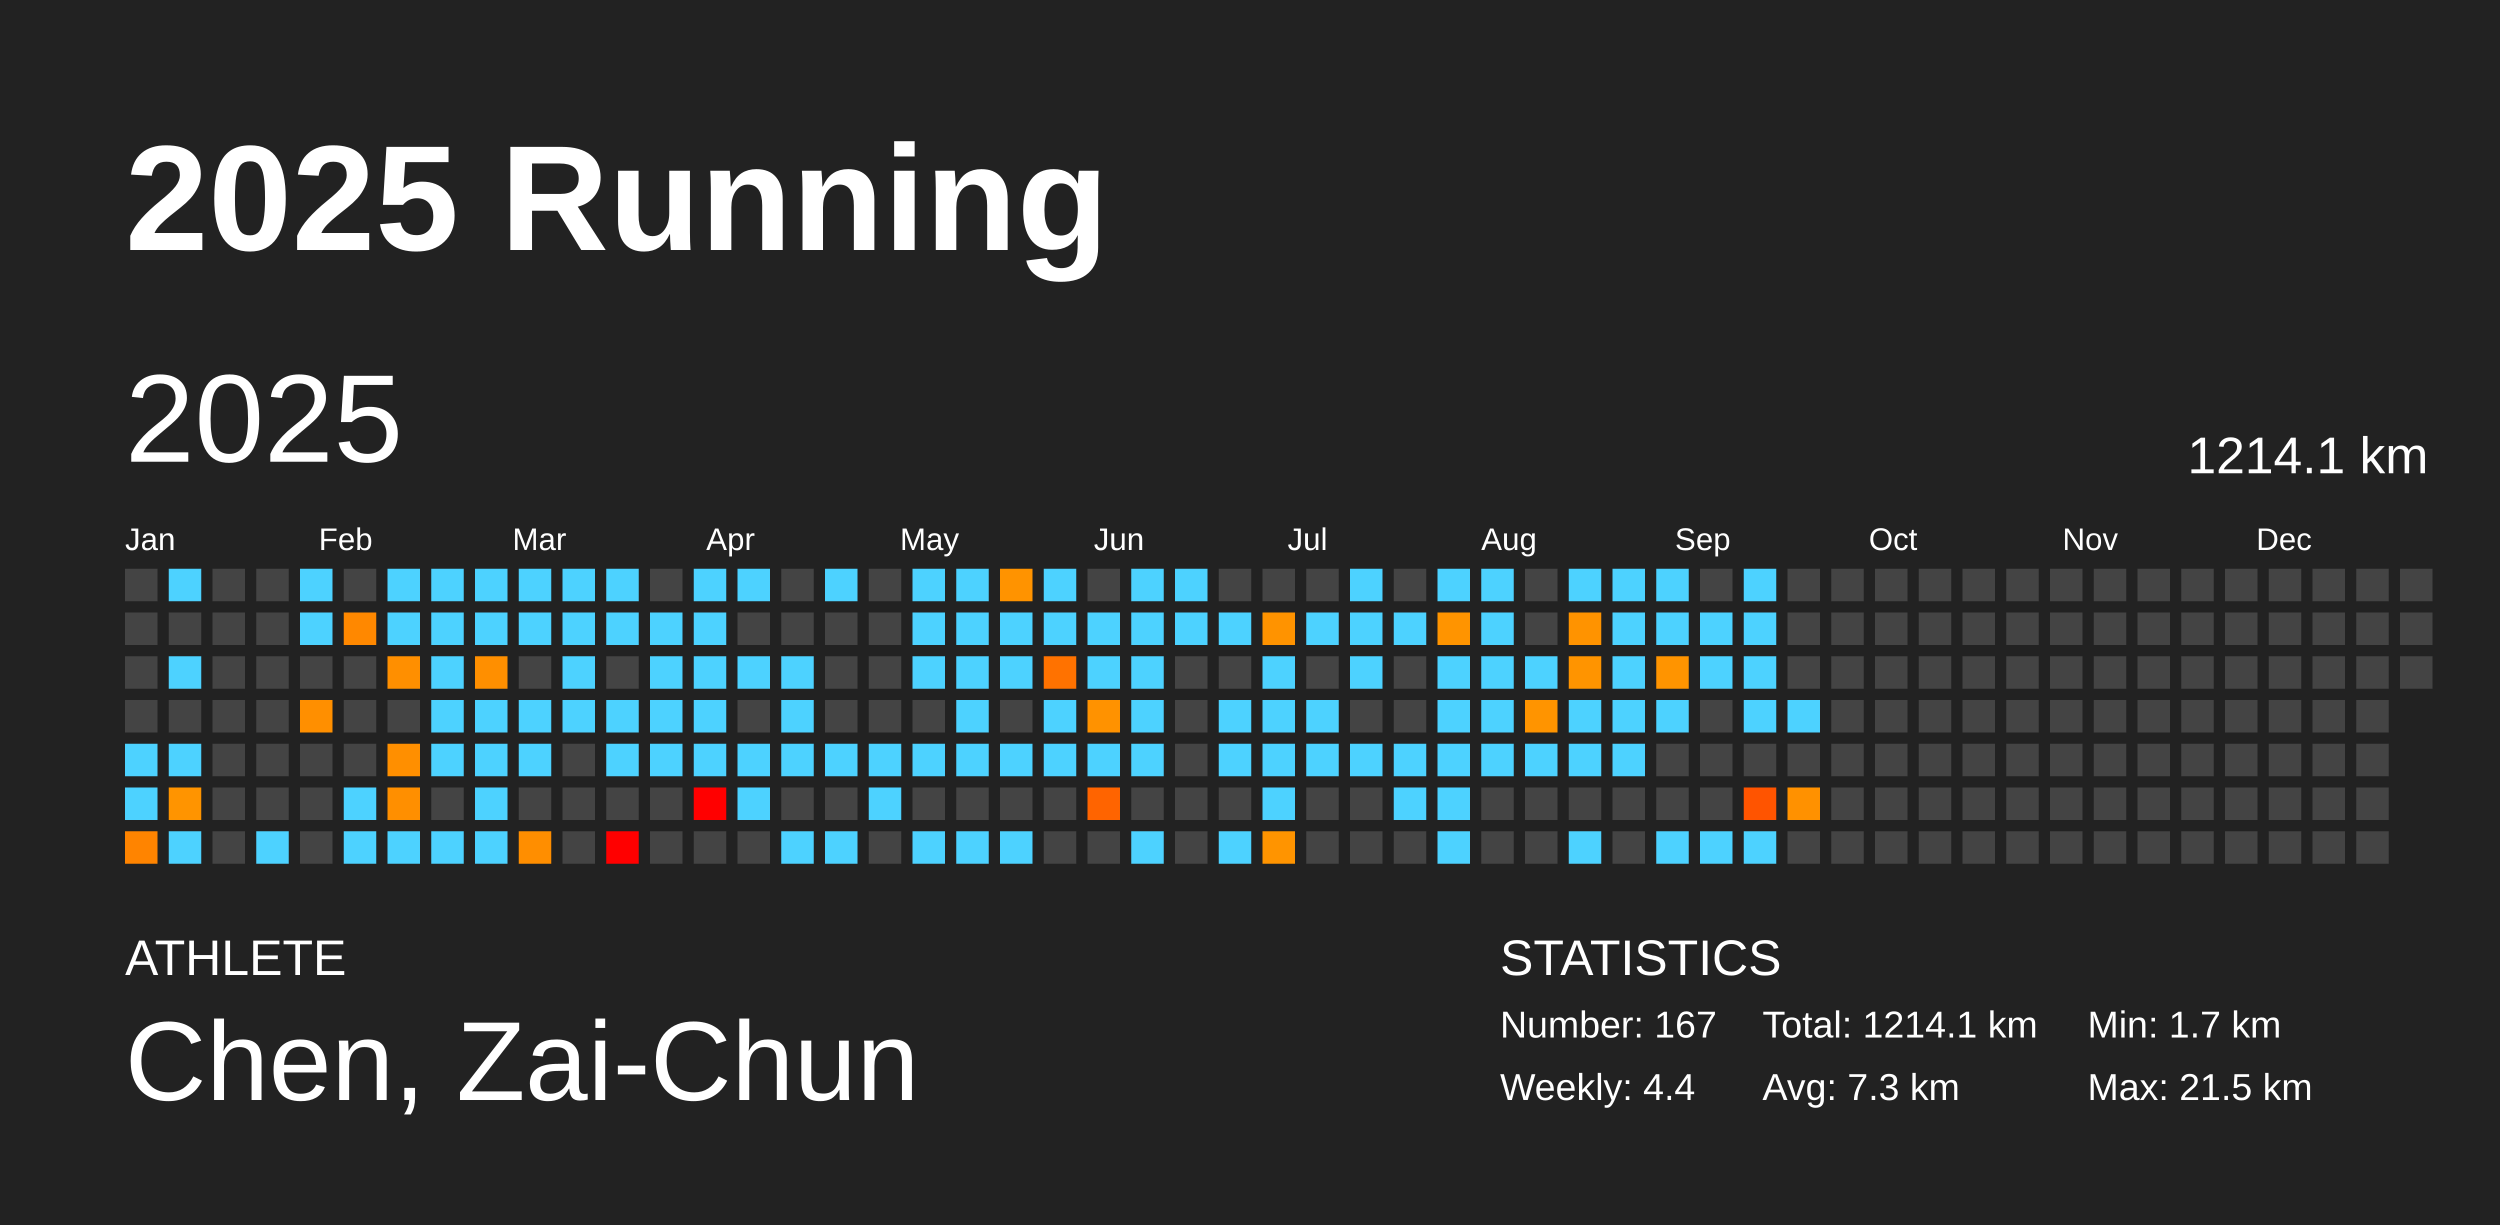
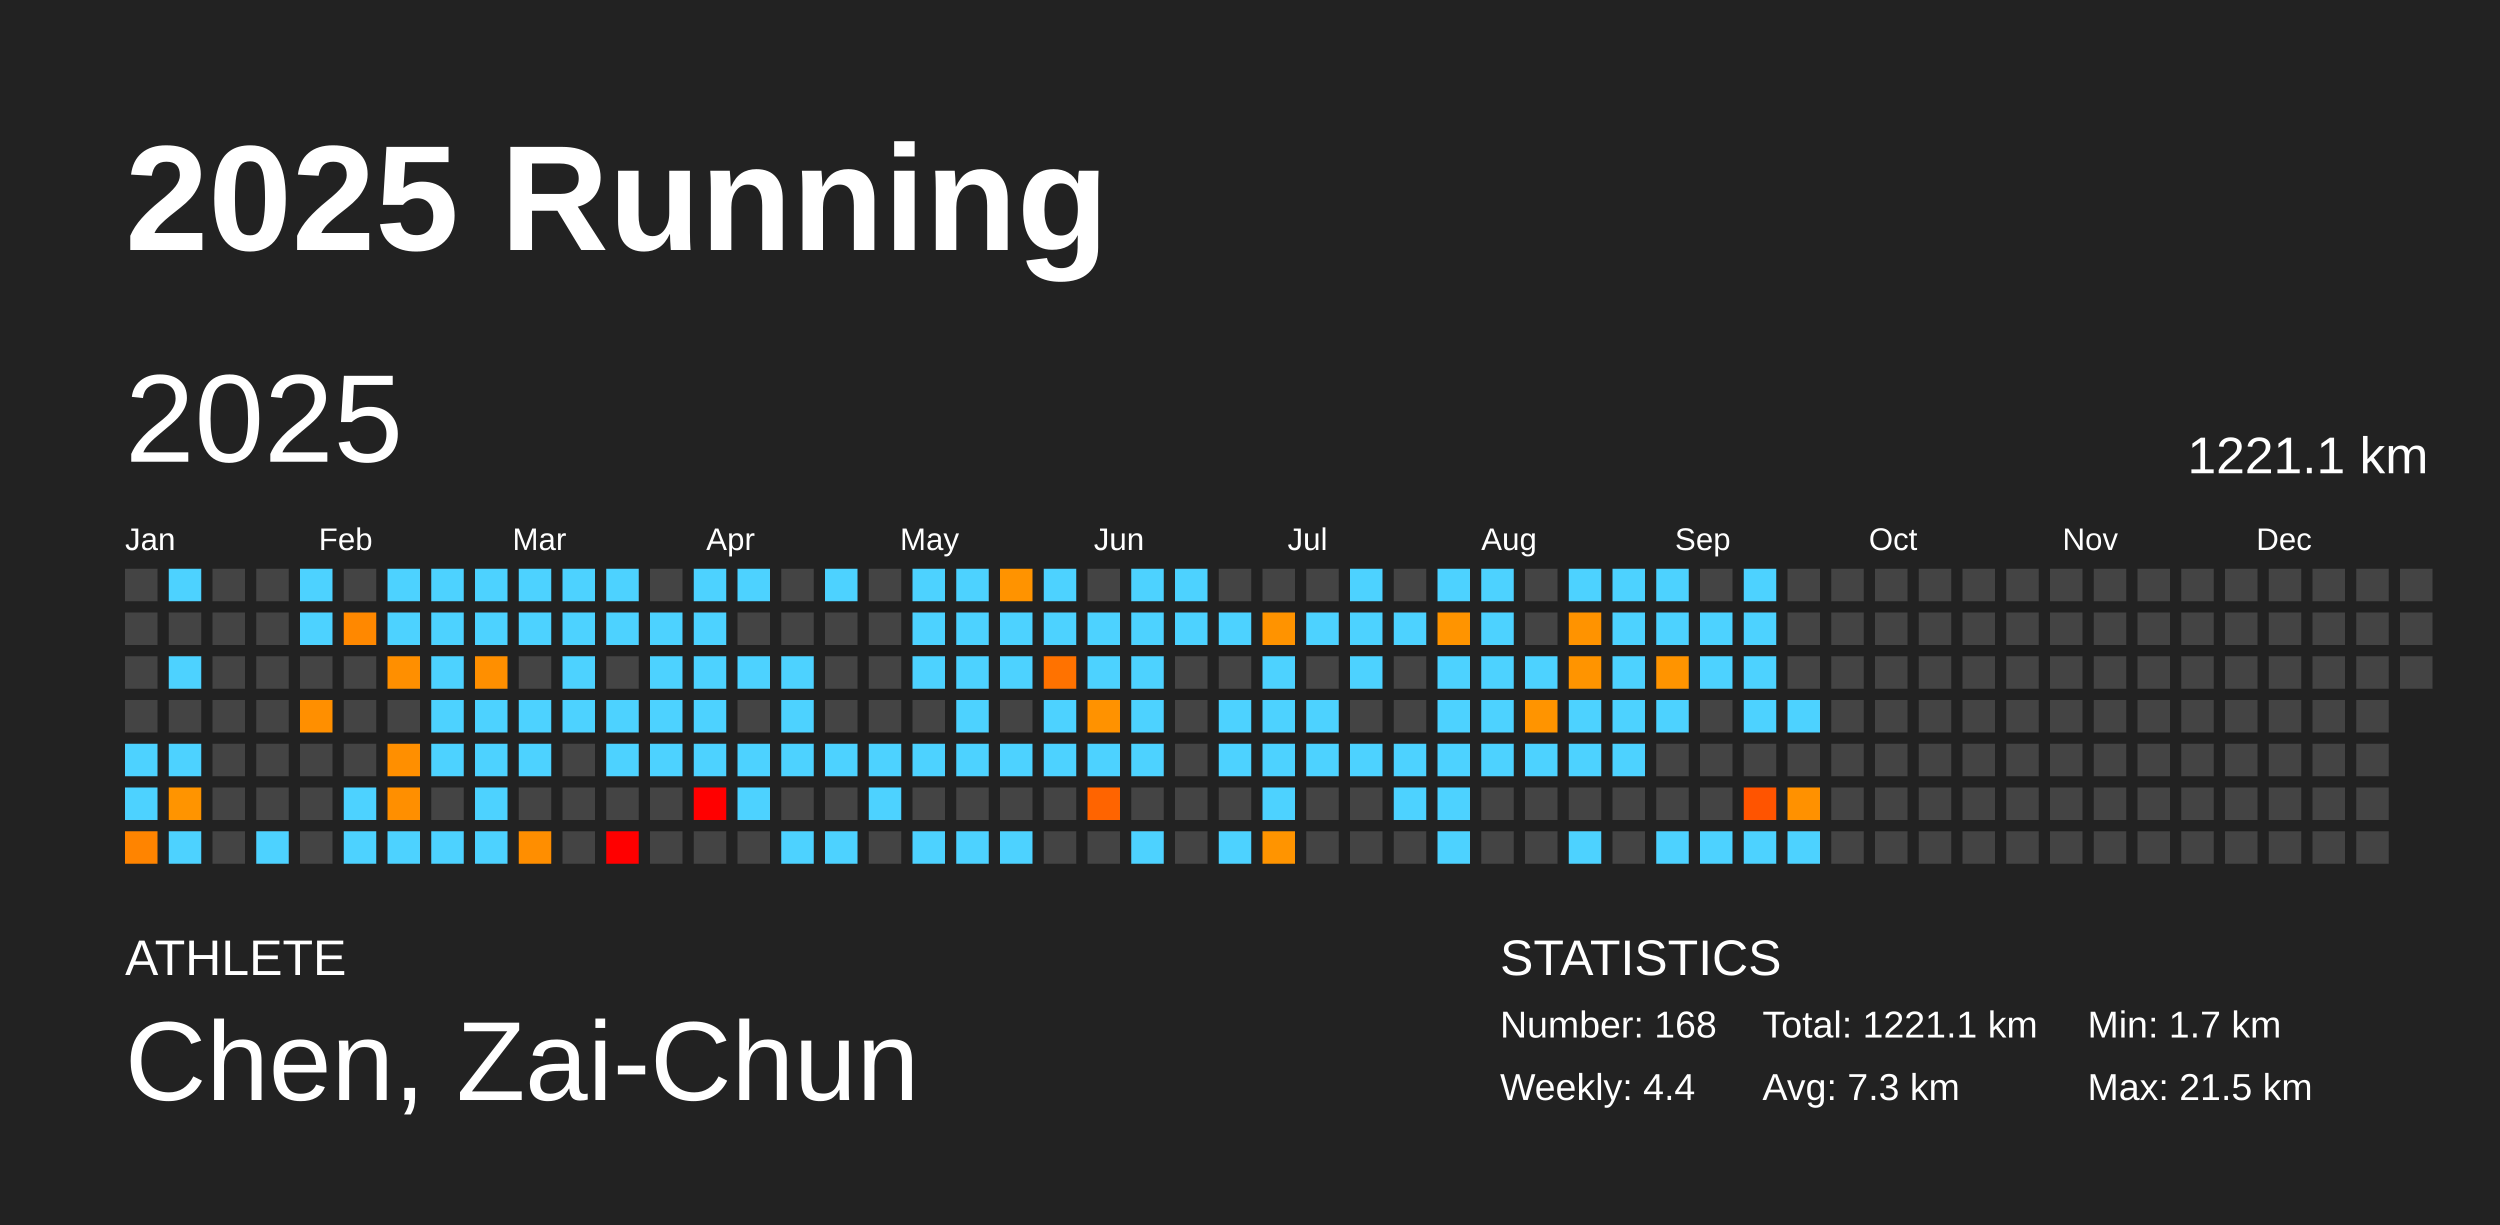
<svg xmlns="http://www.w3.org/2000/svg" baseProfile="full" height="98mm" version="1.1" viewBox="0,0,200,98" width="200mm">
  <defs />
  <rect fill="#222222" height="98" width="200" x="0" y="0" />
  <text fill="#FFFFFF" style="font-size:12px; font-family:Arial; font-weight:bold;" x="10" y="20">2025 Running</text>
  <text fill="#FFFFFF" style="font-size:4px; font-family:Arial" x="10" y="78">ATHLETE</text>
  <text fill="#FFFFFF" style="font-size:9px; font-family:Arial" x="10" y="88">Chen, Zai-Chun</text>
  <text fill="#FFFFFF" style="font-size:4px; font-family:Arial" x="120" y="78">STATISTICS</text>
-   <text fill="#FFFFFF" style="font-size:3px; font-family:Arial" x="120" y="83">Number: 167</text>
+   <text fill="#FFFFFF" style="font-size:3px; font-family:Arial" x="120" y="83">Number: 168</text>
  <text fill="#FFFFFF" style="font-size:3px; font-family:Arial" x="120" y="88">Weekly: 4.4</text>
-   <text fill="#FFFFFF" style="font-size:3px; font-family:Arial" x="141" y="83">Total: 1214.1 km</text>
+   <text fill="#FFFFFF" style="font-size:3px; font-family:Arial" x="141" y="83">Total: 1221.1 km</text>
  <text fill="#FFFFFF" style="font-size:3px; font-family:Arial" x="141" y="88">Avg: 7.3 km</text>
  <text fill="#FFFFFF" style="font-size:3px; font-family:Arial" x="167" y="83">Min: 1.7 km</text>
  <text fill="#FFFFFF" style="font-size:3px; font-family:Arial" x="167" y="88">Max: 21.5 km</text>
  <text dominant-baseline="hanging" fill="#FFFFFF" style="font-size:10.0px; font-family:Arial;" x="10" y="30">2025</text>
-   <text dominant-baseline="hanging" fill="#FFFFFF" style="font-size:4.125px; font-family:Arial;" x="175" y="35">1214.1 km</text>
+   <text dominant-baseline="hanging" fill="#FFFFFF" style="font-size:4.125px; font-family:Arial;" x="175" y="35">1221.1 km</text>
  <text fill="#FFFFFF" style="font-size:2.5px; font-family:Arial" x="10.0" y="44">Jan</text>
  <text fill="#FFFFFF" style="font-size:2.5px; font-family:Arial" x="25.5" y="44">Feb</text>
  <text fill="#FFFFFF" style="font-size:2.5px; font-family:Arial" x="41.0" y="44">Mar</text>
  <text fill="#FFFFFF" style="font-size:2.5px; font-family:Arial" x="56.5" y="44">Apr</text>
  <text fill="#FFFFFF" style="font-size:2.5px; font-family:Arial" x="72.0" y="44">May</text>
  <text fill="#FFFFFF" style="font-size:2.5px; font-family:Arial" x="87.5" y="44">Jun</text>
  <text fill="#FFFFFF" style="font-size:2.5px; font-family:Arial" x="103.0" y="44">Jul</text>
  <text fill="#FFFFFF" style="font-size:2.5px; font-family:Arial" x="118.5" y="44">Aug</text>
  <text fill="#FFFFFF" style="font-size:2.5px; font-family:Arial" x="134.0" y="44">Sep</text>
  <text fill="#FFFFFF" style="font-size:2.5px; font-family:Arial" x="149.5" y="44">Oct</text>
  <text fill="#FFFFFF" style="font-size:2.5px; font-family:Arial" x="165.0" y="44">Nov</text>
  <text fill="#FFFFFF" style="font-size:2.5px; font-family:Arial" x="180.5" y="44">Dec</text>
  <rect fill="#444444" height="2.6" width="2.6" x="10.0" y="45.5" />
  <rect fill="#444444" height="2.6" width="2.6" x="10.0" y="49.0" />
  <rect fill="#444444" height="2.6" width="2.6" x="10.0" y="52.5" />
  <rect fill="#444444" height="2.6" width="2.6" x="10.0" y="56.0" />
  <rect fill="#4dd2ff" height="2.6" width="2.6" x="10.0" y="59.5" />
  <rect fill="#4dd2ff" height="2.6" width="2.6" x="10.0" y="63.0" />
  <rect fill="#ff8400" height="2.6" width="2.6" x="10.0" y="66.5" />
  <rect fill="#4dd2ff" height="2.6" width="2.6" x="13.5" y="45.5" />
  <rect fill="#444444" height="2.6" width="2.6" x="13.5" y="49.0" />
  <rect fill="#4dd2ff" height="2.6" width="2.6" x="13.5" y="52.5" />
  <rect fill="#444444" height="2.6" width="2.6" x="13.5" y="56.0" />
  <rect fill="#4dd2ff" height="2.6" width="2.6" x="13.5" y="59.5" />
  <rect fill="#ff9400" height="2.6" width="2.6" x="13.5" y="63.0" />
  <rect fill="#4dd2ff" height="2.6" width="2.6" x="13.5" y="66.5" />
  <rect fill="#444444" height="2.6" width="2.6" x="17.0" y="45.5" />
  <rect fill="#444444" height="2.6" width="2.6" x="17.0" y="49.0" />
  <rect fill="#444444" height="2.6" width="2.6" x="17.0" y="52.5" />
  <rect fill="#444444" height="2.6" width="2.6" x="17.0" y="56.0" />
  <rect fill="#444444" height="2.6" width="2.6" x="17.0" y="59.5" />
  <rect fill="#444444" height="2.6" width="2.6" x="17.0" y="63.0" />
  <rect fill="#444444" height="2.6" width="2.6" x="17.0" y="66.5" />
  <rect fill="#444444" height="2.6" width="2.6" x="20.5" y="45.5" />
  <rect fill="#444444" height="2.6" width="2.6" x="20.5" y="49.0" />
  <rect fill="#444444" height="2.6" width="2.6" x="20.5" y="52.5" />
  <rect fill="#444444" height="2.6" width="2.6" x="20.5" y="56.0" />
  <rect fill="#444444" height="2.6" width="2.6" x="20.5" y="59.5" />
  <rect fill="#444444" height="2.6" width="2.6" x="20.5" y="63.0" />
  <rect fill="#4dd2ff" height="2.6" width="2.6" x="20.5" y="66.5" />
  <rect fill="#4dd2ff" height="2.6" width="2.6" x="24.0" y="45.5" />
  <rect fill="#4dd2ff" height="2.6" width="2.6" x="24.0" y="49.0" />
  <rect fill="#444444" height="2.6" width="2.6" x="24.0" y="52.5" />
  <rect fill="#ff8f00" height="2.6" width="2.6" x="24.0" y="56.0" />
  <rect fill="#444444" height="2.6" width="2.6" x="24.0" y="59.5" />
  <rect fill="#444444" height="2.6" width="2.6" x="24.0" y="63.0" />
  <rect fill="#444444" height="2.6" width="2.6" x="24.0" y="66.5" />
  <rect fill="#444444" height="2.6" width="2.6" x="27.5" y="45.5" />
  <rect fill="#ff8800" height="2.6" width="2.6" x="27.5" y="49.0" />
  <rect fill="#444444" height="2.6" width="2.6" x="27.5" y="52.5" />
  <rect fill="#444444" height="2.6" width="2.6" x="27.5" y="56.0" />
  <rect fill="#444444" height="2.6" width="2.6" x="27.5" y="59.5" />
  <rect fill="#4dd2ff" height="2.6" width="2.6" x="27.5" y="63.0" />
  <rect fill="#4dd2ff" height="2.6" width="2.6" x="27.5" y="66.5" />
  <rect fill="#4dd2ff" height="2.6" width="2.6" x="31.0" y="45.5" />
  <rect fill="#4dd2ff" height="2.6" width="2.6" x="31.0" y="49.0" />
  <rect fill="#ff8f00" height="2.6" width="2.6" x="31.0" y="52.5" />
  <rect fill="#444444" height="2.6" width="2.6" x="31.0" y="56.0" />
  <rect fill="#ff8f00" height="2.6" width="2.6" x="31.0" y="59.5" />
  <rect fill="#ff8f00" height="2.6" width="2.6" x="31.0" y="63.0" />
  <rect fill="#4dd2ff" height="2.6" width="2.6" x="31.0" y="66.5" />
  <rect fill="#4dd2ff" height="2.6" width="2.6" x="34.5" y="45.5" />
  <rect fill="#4dd2ff" height="2.6" width="2.6" x="34.5" y="49.0" />
  <rect fill="#4dd2ff" height="2.6" width="2.6" x="34.5" y="52.5" />
  <rect fill="#4dd2ff" height="2.6" width="2.6" x="34.5" y="56.0" />
  <rect fill="#4dd2ff" height="2.6" width="2.6" x="34.5" y="59.5" />
  <rect fill="#444444" height="2.6" width="2.6" x="34.5" y="63.0" />
  <rect fill="#4dd2ff" height="2.6" width="2.6" x="34.5" y="66.5" />
  <rect fill="#4dd2ff" height="2.6" width="2.6" x="38.0" y="45.5" />
  <rect fill="#4dd2ff" height="2.6" width="2.6" x="38.0" y="49.0" />
  <rect fill="#ff8f00" height="2.6" width="2.6" x="38.0" y="52.5" />
  <rect fill="#4dd2ff" height="2.6" width="2.6" x="38.0" y="56.0" />
  <rect fill="#4dd2ff" height="2.6" width="2.6" x="38.0" y="59.5" />
  <rect fill="#4dd2ff" height="2.6" width="2.6" x="38.0" y="63.0" />
  <rect fill="#4dd2ff" height="2.6" width="2.6" x="38.0" y="66.5" />
  <rect fill="#4dd2ff" height="2.6" width="2.6" x="41.5" y="45.5" />
  <rect fill="#4dd2ff" height="2.6" width="2.6" x="41.5" y="49.0" />
  <rect fill="#444444" height="2.6" width="2.6" x="41.5" y="52.5" />
  <rect fill="#4dd2ff" height="2.6" width="2.6" x="41.5" y="56.0" />
  <rect fill="#4dd2ff" height="2.6" width="2.6" x="41.5" y="59.5" />
  <rect fill="#444444" height="2.6" width="2.6" x="41.5" y="63.0" />
  <rect fill="#ff8e00" height="2.6" width="2.6" x="41.5" y="66.5" />
  <rect fill="#4dd2ff" height="2.6" width="2.6" x="45.0" y="45.5" />
  <rect fill="#4dd2ff" height="2.6" width="2.6" x="45.0" y="49.0" />
  <rect fill="#4dd2ff" height="2.6" width="2.6" x="45.0" y="52.5" />
  <rect fill="#4dd2ff" height="2.6" width="2.6" x="45.0" y="56.0" />
  <rect fill="#444444" height="2.6" width="2.6" x="45.0" y="59.5" />
  <rect fill="#444444" height="2.6" width="2.6" x="45.0" y="63.0" />
  <rect fill="#444444" height="2.6" width="2.6" x="45.0" y="66.5" />
  <rect fill="#4dd2ff" height="2.6" width="2.6" x="48.5" y="45.5" />
  <rect fill="#4dd2ff" height="2.6" width="2.6" x="48.5" y="49.0" />
  <rect fill="#444444" height="2.6" width="2.6" x="48.5" y="52.5" />
  <rect fill="#4dd2ff" height="2.6" width="2.6" x="48.5" y="56.0" />
  <rect fill="#4dd2ff" height="2.6" width="2.6" x="48.5" y="59.5" />
  <rect fill="#444444" height="2.6" width="2.6" x="48.5" y="63.0" />
  <rect fill="red" height="2.6" width="2.6" x="48.5" y="66.5" />
  <rect fill="#444444" height="2.6" width="2.6" x="52.0" y="45.5" />
  <rect fill="#4dd2ff" height="2.6" width="2.6" x="52.0" y="49.0" />
  <rect fill="#4dd2ff" height="2.6" width="2.6" x="52.0" y="52.5" />
  <rect fill="#4dd2ff" height="2.6" width="2.6" x="52.0" y="56.0" />
  <rect fill="#4dd2ff" height="2.6" width="2.6" x="52.0" y="59.5" />
  <rect fill="#444444" height="2.6" width="2.6" x="52.0" y="63.0" />
  <rect fill="#444444" height="2.6" width="2.6" x="52.0" y="66.5" />
  <rect fill="#4dd2ff" height="2.6" width="2.6" x="55.5" y="45.5" />
  <rect fill="#4dd2ff" height="2.6" width="2.6" x="55.5" y="49.0" />
  <rect fill="#4dd2ff" height="2.6" width="2.6" x="55.5" y="52.5" />
  <rect fill="#4dd2ff" height="2.6" width="2.6" x="55.5" y="56.0" />
  <rect fill="#4dd2ff" height="2.6" width="2.6" x="55.5" y="59.5" />
  <rect fill="red" height="2.6" width="2.6" x="55.5" y="63.0" />
  <rect fill="#444444" height="2.6" width="2.6" x="55.5" y="66.5" />
  <rect fill="#4dd2ff" height="2.6" width="2.6" x="59.0" y="45.5" />
  <rect fill="#444444" height="2.6" width="2.6" x="59.0" y="49.0" />
  <rect fill="#4dd2ff" height="2.6" width="2.6" x="59.0" y="52.5" />
  <rect fill="#444444" height="2.6" width="2.6" x="59.0" y="56.0" />
  <rect fill="#4dd2ff" height="2.6" width="2.6" x="59.0" y="59.5" />
  <rect fill="#4dd2ff" height="2.6" width="2.6" x="59.0" y="63.0" />
  <rect fill="#444444" height="2.6" width="2.6" x="59.0" y="66.5" />
  <rect fill="#444444" height="2.6" width="2.6" x="62.5" y="45.5" />
  <rect fill="#444444" height="2.6" width="2.6" x="62.5" y="49.0" />
  <rect fill="#4dd2ff" height="2.6" width="2.6" x="62.5" y="52.5" />
  <rect fill="#4dd2ff" height="2.6" width="2.6" x="62.5" y="56.0" />
  <rect fill="#4dd2ff" height="2.6" width="2.6" x="62.5" y="59.5" />
  <rect fill="#444444" height="2.6" width="2.6" x="62.5" y="63.0" />
  <rect fill="#4dd2ff" height="2.6" width="2.6" x="62.5" y="66.5" />
  <rect fill="#4dd2ff" height="2.6" width="2.6" x="66.0" y="45.5" />
  <rect fill="#444444" height="2.6" width="2.6" x="66.0" y="49.0" />
  <rect fill="#444444" height="2.6" width="2.6" x="66.0" y="52.5" />
  <rect fill="#444444" height="2.6" width="2.6" x="66.0" y="56.0" />
  <rect fill="#4dd2ff" height="2.6" width="2.6" x="66.0" y="59.5" />
  <rect fill="#444444" height="2.6" width="2.6" x="66.0" y="63.0" />
  <rect fill="#4dd2ff" height="2.6" width="2.6" x="66.0" y="66.5" />
  <rect fill="#444444" height="2.6" width="2.6" x="69.5" y="45.5" />
  <rect fill="#444444" height="2.6" width="2.6" x="69.5" y="49.0" />
  <rect fill="#444444" height="2.6" width="2.6" x="69.5" y="52.5" />
  <rect fill="#444444" height="2.6" width="2.6" x="69.5" y="56.0" />
  <rect fill="#4dd2ff" height="2.6" width="2.6" x="69.5" y="59.5" />
  <rect fill="#4dd2ff" height="2.6" width="2.6" x="69.5" y="63.0" />
  <rect fill="#444444" height="2.6" width="2.6" x="69.5" y="66.5" />
  <rect fill="#4dd2ff" height="2.6" width="2.6" x="73.0" y="45.5" />
  <rect fill="#4dd2ff" height="2.6" width="2.6" x="73.0" y="49.0" />
  <rect fill="#4dd2ff" height="2.6" width="2.6" x="73.0" y="52.5" />
  <rect fill="#444444" height="2.6" width="2.6" x="73.0" y="56.0" />
  <rect fill="#4dd2ff" height="2.6" width="2.6" x="73.0" y="59.5" />
  <rect fill="#444444" height="2.6" width="2.6" x="73.0" y="63.0" />
  <rect fill="#4dd2ff" height="2.6" width="2.6" x="73.0" y="66.5" />
  <rect fill="#4dd2ff" height="2.6" width="2.6" x="76.5" y="45.5" />
  <rect fill="#4dd2ff" height="2.6" width="2.6" x="76.5" y="49.0" />
  <rect fill="#4dd2ff" height="2.6" width="2.6" x="76.5" y="52.5" />
  <rect fill="#4dd2ff" height="2.6" width="2.6" x="76.5" y="56.0" />
  <rect fill="#4dd2ff" height="2.6" width="2.6" x="76.5" y="59.5" />
  <rect fill="#444444" height="2.6" width="2.6" x="76.5" y="63.0" />
  <rect fill="#4dd2ff" height="2.6" width="2.6" x="76.5" y="66.5" />
  <rect fill="#ff9300" height="2.6" width="2.6" x="80.0" y="45.5" />
  <rect fill="#4dd2ff" height="2.6" width="2.6" x="80.0" y="49.0" />
  <rect fill="#4dd2ff" height="2.6" width="2.6" x="80.0" y="52.5" />
  <rect fill="#444444" height="2.6" width="2.6" x="80.0" y="56.0" />
  <rect fill="#4dd2ff" height="2.6" width="2.6" x="80.0" y="59.5" />
  <rect fill="#444444" height="2.6" width="2.6" x="80.0" y="63.0" />
  <rect fill="#4dd2ff" height="2.6" width="2.6" x="80.0" y="66.5" />
  <rect fill="#4dd2ff" height="2.6" width="2.6" x="83.5" y="45.5" />
  <rect fill="#4dd2ff" height="2.6" width="2.6" x="83.5" y="49.0" />
  <rect fill="#ff7200" height="2.6" width="2.6" x="83.5" y="52.5" />
  <rect fill="#4dd2ff" height="2.6" width="2.6" x="83.5" y="56.0" />
  <rect fill="#4dd2ff" height="2.6" width="2.6" x="83.5" y="59.5" />
  <rect fill="#444444" height="2.6" width="2.6" x="83.5" y="63.0" />
  <rect fill="#444444" height="2.6" width="2.6" x="83.5" y="66.5" />
  <rect fill="#444444" height="2.6" width="2.6" x="87.0" y="45.5" />
  <rect fill="#4dd2ff" height="2.6" width="2.6" x="87.0" y="49.0" />
  <rect fill="#4dd2ff" height="2.6" width="2.6" x="87.0" y="52.5" />
  <rect fill="#ff9200" height="2.6" width="2.6" x="87.0" y="56.0" />
  <rect fill="#4dd2ff" height="2.6" width="2.6" x="87.0" y="59.5" />
  <rect fill="#ff6400" height="2.6" width="2.6" x="87.0" y="63.0" />
  <rect fill="#444444" height="2.6" width="2.6" x="87.0" y="66.5" />
  <rect fill="#4dd2ff" height="2.6" width="2.6" x="90.5" y="45.5" />
  <rect fill="#4dd2ff" height="2.6" width="2.6" x="90.5" y="49.0" />
  <rect fill="#4dd2ff" height="2.6" width="2.6" x="90.5" y="52.5" />
  <rect fill="#4dd2ff" height="2.6" width="2.6" x="90.5" y="56.0" />
  <rect fill="#4dd2ff" height="2.6" width="2.6" x="90.5" y="59.5" />
  <rect fill="#444444" height="2.6" width="2.6" x="90.5" y="63.0" />
  <rect fill="#4dd2ff" height="2.6" width="2.6" x="90.5" y="66.5" />
  <rect fill="#4dd2ff" height="2.6" width="2.6" x="94.0" y="45.5" />
  <rect fill="#4dd2ff" height="2.6" width="2.6" x="94.0" y="49.0" />
  <rect fill="#444444" height="2.6" width="2.6" x="94.0" y="52.5" />
  <rect fill="#444444" height="2.6" width="2.6" x="94.0" y="56.0" />
  <rect fill="#444444" height="2.6" width="2.6" x="94.0" y="59.5" />
  <rect fill="#444444" height="2.6" width="2.6" x="94.0" y="63.0" />
  <rect fill="#444444" height="2.6" width="2.6" x="94.0" y="66.5" />
  <rect fill="#444444" height="2.6" width="2.6" x="97.5" y="45.5" />
  <rect fill="#4dd2ff" height="2.6" width="2.6" x="97.5" y="49.0" />
  <rect fill="#444444" height="2.6" width="2.6" x="97.5" y="52.5" />
  <rect fill="#4dd2ff" height="2.6" width="2.6" x="97.5" y="56.0" />
  <rect fill="#4dd2ff" height="2.6" width="2.6" x="97.5" y="59.5" />
  <rect fill="#444444" height="2.6" width="2.6" x="97.5" y="63.0" />
  <rect fill="#4dd2ff" height="2.6" width="2.6" x="97.5" y="66.5" />
  <rect fill="#444444" height="2.6" width="2.6" x="101.0" y="45.5" />
  <rect fill="#ff9300" height="2.6" width="2.6" x="101.0" y="49.0" />
  <rect fill="#4dd2ff" height="2.6" width="2.6" x="101.0" y="52.5" />
  <rect fill="#4dd2ff" height="2.6" width="2.6" x="101.0" y="56.0" />
  <rect fill="#4dd2ff" height="2.6" width="2.6" x="101.0" y="59.5" />
  <rect fill="#4dd2ff" height="2.6" width="2.6" x="101.0" y="63.0" />
  <rect fill="#ff9400" height="2.6" width="2.6" x="101.0" y="66.5" />
  <rect fill="#444444" height="2.6" width="2.6" x="104.5" y="45.5" />
  <rect fill="#4dd2ff" height="2.6" width="2.6" x="104.5" y="49.0" />
  <rect fill="#444444" height="2.6" width="2.6" x="104.5" y="52.5" />
  <rect fill="#4dd2ff" height="2.6" width="2.6" x="104.5" y="56.0" />
  <rect fill="#4dd2ff" height="2.6" width="2.6" x="104.5" y="59.5" />
  <rect fill="#444444" height="2.6" width="2.6" x="104.5" y="63.0" />
  <rect fill="#444444" height="2.6" width="2.6" x="104.5" y="66.5" />
  <rect fill="#4dd2ff" height="2.6" width="2.6" x="108.0" y="45.5" />
  <rect fill="#4dd2ff" height="2.6" width="2.6" x="108.0" y="49.0" />
  <rect fill="#4dd2ff" height="2.6" width="2.6" x="108.0" y="52.5" />
  <rect fill="#444444" height="2.6" width="2.6" x="108.0" y="56.0" />
  <rect fill="#4dd2ff" height="2.6" width="2.6" x="108.0" y="59.5" />
  <rect fill="#444444" height="2.6" width="2.6" x="108.0" y="63.0" />
  <rect fill="#444444" height="2.6" width="2.6" x="108.0" y="66.5" />
  <rect fill="#444444" height="2.6" width="2.6" x="111.5" y="45.5" />
  <rect fill="#4dd2ff" height="2.6" width="2.6" x="111.5" y="49.0" />
  <rect fill="#444444" height="2.6" width="2.6" x="111.5" y="52.5" />
  <rect fill="#444444" height="2.6" width="2.6" x="111.5" y="56.0" />
  <rect fill="#4dd2ff" height="2.6" width="2.6" x="111.5" y="59.5" />
  <rect fill="#4dd2ff" height="2.6" width="2.6" x="111.5" y="63.0" />
  <rect fill="#444444" height="2.6" width="2.6" x="111.5" y="66.5" />
  <rect fill="#4dd2ff" height="2.6" width="2.6" x="115.0" y="45.5" />
  <rect fill="#ff9400" height="2.6" width="2.6" x="115.0" y="49.0" />
  <rect fill="#4dd2ff" height="2.6" width="2.6" x="115.0" y="52.5" />
  <rect fill="#4dd2ff" height="2.6" width="2.6" x="115.0" y="56.0" />
  <rect fill="#4dd2ff" height="2.6" width="2.6" x="115.0" y="59.5" />
  <rect fill="#4dd2ff" height="2.6" width="2.6" x="115.0" y="63.0" />
  <rect fill="#4dd2ff" height="2.6" width="2.6" x="115.0" y="66.5" />
  <rect fill="#4dd2ff" height="2.6" width="2.6" x="118.5" y="45.5" />
  <rect fill="#4dd2ff" height="2.6" width="2.6" x="118.5" y="49.0" />
  <rect fill="#4dd2ff" height="2.6" width="2.6" x="118.5" y="52.5" />
  <rect fill="#4dd2ff" height="2.6" width="2.6" x="118.5" y="56.0" />
  <rect fill="#4dd2ff" height="2.6" width="2.6" x="118.5" y="59.5" />
  <rect fill="#444444" height="2.6" width="2.6" x="118.5" y="63.0" />
  <rect fill="#444444" height="2.6" width="2.6" x="118.5" y="66.5" />
  <rect fill="#444444" height="2.6" width="2.6" x="122.0" y="45.5" />
  <rect fill="#444444" height="2.6" width="2.6" x="122.0" y="49.0" />
  <rect fill="#4dd2ff" height="2.6" width="2.6" x="122.0" y="52.5" />
  <rect fill="#ff9400" height="2.6" width="2.6" x="122.0" y="56.0" />
  <rect fill="#4dd2ff" height="2.6" width="2.6" x="122.0" y="59.5" />
  <rect fill="#444444" height="2.6" width="2.6" x="122.0" y="63.0" />
  <rect fill="#444444" height="2.6" width="2.6" x="122.0" y="66.5" />
  <rect fill="#4dd2ff" height="2.6" width="2.6" x="125.5" y="45.5" />
  <rect fill="#ff9300" height="2.6" width="2.6" x="125.5" y="49.0" />
  <rect fill="#ff9400" height="2.6" width="2.6" x="125.5" y="52.5" />
  <rect fill="#4dd2ff" height="2.6" width="2.6" x="125.5" y="56.0" />
  <rect fill="#4dd2ff" height="2.6" width="2.6" x="125.5" y="59.5" />
  <rect fill="#444444" height="2.6" width="2.6" x="125.5" y="63.0" />
  <rect fill="#4dd2ff" height="2.6" width="2.6" x="125.5" y="66.5" />
  <rect fill="#4dd2ff" height="2.6" width="2.6" x="129.0" y="45.5" />
  <rect fill="#4dd2ff" height="2.6" width="2.6" x="129.0" y="49.0" />
  <rect fill="#4dd2ff" height="2.6" width="2.6" x="129.0" y="52.5" />
  <rect fill="#4dd2ff" height="2.6" width="2.6" x="129.0" y="56.0" />
  <rect fill="#4dd2ff" height="2.6" width="2.6" x="129.0" y="59.5" />
  <rect fill="#444444" height="2.6" width="2.6" x="129.0" y="63.0" />
  <rect fill="#444444" height="2.6" width="2.6" x="129.0" y="66.5" />
  <rect fill="#4dd2ff" height="2.6" width="2.6" x="132.5" y="45.5" />
  <rect fill="#4dd2ff" height="2.6" width="2.6" x="132.5" y="49.0" />
  <rect fill="#ff9400" height="2.6" width="2.6" x="132.5" y="52.5" />
  <rect fill="#4dd2ff" height="2.6" width="2.6" x="132.5" y="56.0" />
  <rect fill="#444444" height="2.6" width="2.6" x="132.5" y="59.5" />
  <rect fill="#444444" height="2.6" width="2.6" x="132.5" y="63.0" />
  <rect fill="#4dd2ff" height="2.6" width="2.6" x="132.5" y="66.5" />
  <rect fill="#444444" height="2.6" width="2.6" x="136.0" y="45.5" />
  <rect fill="#4dd2ff" height="2.6" width="2.6" x="136.0" y="49.0" />
  <rect fill="#4dd2ff" height="2.6" width="2.6" x="136.0" y="52.5" />
  <rect fill="#444444" height="2.6" width="2.6" x="136.0" y="56.0" />
  <rect fill="#444444" height="2.6" width="2.6" x="136.0" y="59.5" />
  <rect fill="#444444" height="2.6" width="2.6" x="136.0" y="63.0" />
  <rect fill="#4dd2ff" height="2.6" width="2.6" x="136.0" y="66.5" />
  <rect fill="#4dd2ff" height="2.6" width="2.6" x="139.5" y="45.5" />
  <rect fill="#4dd2ff" height="2.6" width="2.6" x="139.5" y="49.0" />
  <rect fill="#4dd2ff" height="2.6" width="2.6" x="139.5" y="52.5" />
  <rect fill="#4dd2ff" height="2.6" width="2.6" x="139.5" y="56.0" />
  <rect fill="#444444" height="2.6" width="2.6" x="139.5" y="59.5" />
  <rect fill="#ff5400" height="2.6" width="2.6" x="139.5" y="63.0" />
  <rect fill="#4dd2ff" height="2.6" width="2.6" x="139.5" y="66.5" />
  <rect fill="#444444" height="2.6" width="2.6" x="143.0" y="45.5" />
  <rect fill="#444444" height="2.6" width="2.6" x="143.0" y="49.0" />
  <rect fill="#444444" height="2.6" width="2.6" x="143.0" y="52.5" />
  <rect fill="#4dd2ff" height="2.6" width="2.6" x="143.0" y="56.0" />
  <rect fill="#444444" height="2.6" width="2.6" x="143.0" y="59.5" />
  <rect fill="#ff9100" height="2.6" width="2.6" x="143.0" y="63.0" />
-   <rect fill="#444444" height="2.6" width="2.6" x="143.0" y="66.5" />
+   <rect fill="#4dd2ff" height="2.6" width="2.6" x="143.0" y="66.5" />
  <rect fill="#444444" height="2.6" width="2.6" x="146.5" y="45.5" />
  <rect fill="#444444" height="2.6" width="2.6" x="146.5" y="49.0" />
  <rect fill="#444444" height="2.6" width="2.6" x="146.5" y="52.5" />
  <rect fill="#444444" height="2.6" width="2.6" x="146.5" y="56.0" />
  <rect fill="#444444" height="2.6" width="2.6" x="146.5" y="59.5" />
  <rect fill="#444444" height="2.6" width="2.6" x="146.5" y="63.0" />
  <rect fill="#444444" height="2.6" width="2.6" x="146.5" y="66.5" />
  <rect fill="#444444" height="2.6" width="2.6" x="150.0" y="45.5" />
  <rect fill="#444444" height="2.6" width="2.6" x="150.0" y="49.0" />
  <rect fill="#444444" height="2.6" width="2.6" x="150.0" y="52.5" />
  <rect fill="#444444" height="2.6" width="2.6" x="150.0" y="56.0" />
  <rect fill="#444444" height="2.6" width="2.6" x="150.0" y="59.5" />
  <rect fill="#444444" height="2.6" width="2.6" x="150.0" y="63.0" />
  <rect fill="#444444" height="2.6" width="2.6" x="150.0" y="66.5" />
  <rect fill="#444444" height="2.6" width="2.6" x="153.5" y="45.5" />
  <rect fill="#444444" height="2.6" width="2.6" x="153.5" y="49.0" />
  <rect fill="#444444" height="2.6" width="2.6" x="153.5" y="52.5" />
  <rect fill="#444444" height="2.6" width="2.6" x="153.5" y="56.0" />
  <rect fill="#444444" height="2.6" width="2.6" x="153.5" y="59.5" />
  <rect fill="#444444" height="2.6" width="2.6" x="153.5" y="63.0" />
  <rect fill="#444444" height="2.6" width="2.6" x="153.5" y="66.5" />
  <rect fill="#444444" height="2.6" width="2.6" x="157.0" y="45.5" />
  <rect fill="#444444" height="2.6" width="2.6" x="157.0" y="49.0" />
  <rect fill="#444444" height="2.6" width="2.6" x="157.0" y="52.5" />
  <rect fill="#444444" height="2.6" width="2.6" x="157.0" y="56.0" />
  <rect fill="#444444" height="2.6" width="2.6" x="157.0" y="59.5" />
  <rect fill="#444444" height="2.6" width="2.6" x="157.0" y="63.0" />
  <rect fill="#444444" height="2.6" width="2.6" x="157.0" y="66.5" />
  <rect fill="#444444" height="2.6" width="2.6" x="160.5" y="45.5" />
  <rect fill="#444444" height="2.6" width="2.6" x="160.5" y="49.0" />
  <rect fill="#444444" height="2.6" width="2.6" x="160.5" y="52.5" />
  <rect fill="#444444" height="2.6" width="2.6" x="160.5" y="56.0" />
  <rect fill="#444444" height="2.6" width="2.6" x="160.5" y="59.5" />
  <rect fill="#444444" height="2.6" width="2.6" x="160.5" y="63.0" />
  <rect fill="#444444" height="2.6" width="2.6" x="160.5" y="66.5" />
  <rect fill="#444444" height="2.6" width="2.6" x="164.0" y="45.5" />
  <rect fill="#444444" height="2.6" width="2.6" x="164.0" y="49.0" />
  <rect fill="#444444" height="2.6" width="2.6" x="164.0" y="52.5" />
  <rect fill="#444444" height="2.6" width="2.6" x="164.0" y="56.0" />
  <rect fill="#444444" height="2.6" width="2.6" x="164.0" y="59.5" />
  <rect fill="#444444" height="2.6" width="2.6" x="164.0" y="63.0" />
  <rect fill="#444444" height="2.6" width="2.6" x="164.0" y="66.5" />
  <rect fill="#444444" height="2.6" width="2.6" x="167.5" y="45.5" />
  <rect fill="#444444" height="2.6" width="2.6" x="167.5" y="49.0" />
  <rect fill="#444444" height="2.6" width="2.6" x="167.5" y="52.5" />
  <rect fill="#444444" height="2.6" width="2.6" x="167.5" y="56.0" />
  <rect fill="#444444" height="2.6" width="2.6" x="167.5" y="59.5" />
  <rect fill="#444444" height="2.6" width="2.6" x="167.5" y="63.0" />
  <rect fill="#444444" height="2.6" width="2.6" x="167.5" y="66.5" />
  <rect fill="#444444" height="2.6" width="2.6" x="171.0" y="45.5" />
  <rect fill="#444444" height="2.6" width="2.6" x="171.0" y="49.0" />
  <rect fill="#444444" height="2.6" width="2.6" x="171.0" y="52.5" />
  <rect fill="#444444" height="2.6" width="2.6" x="171.0" y="56.0" />
  <rect fill="#444444" height="2.6" width="2.6" x="171.0" y="59.5" />
  <rect fill="#444444" height="2.6" width="2.6" x="171.0" y="63.0" />
  <rect fill="#444444" height="2.6" width="2.6" x="171.0" y="66.5" />
  <rect fill="#444444" height="2.6" width="2.6" x="174.5" y="45.5" />
  <rect fill="#444444" height="2.6" width="2.6" x="174.5" y="49.0" />
  <rect fill="#444444" height="2.6" width="2.6" x="174.5" y="52.5" />
  <rect fill="#444444" height="2.6" width="2.6" x="174.5" y="56.0" />
  <rect fill="#444444" height="2.6" width="2.6" x="174.5" y="59.5" />
  <rect fill="#444444" height="2.6" width="2.6" x="174.5" y="63.0" />
  <rect fill="#444444" height="2.6" width="2.6" x="174.5" y="66.5" />
  <rect fill="#444444" height="2.6" width="2.6" x="178.0" y="45.5" />
  <rect fill="#444444" height="2.6" width="2.6" x="178.0" y="49.0" />
  <rect fill="#444444" height="2.6" width="2.6" x="178.0" y="52.5" />
  <rect fill="#444444" height="2.6" width="2.6" x="178.0" y="56.0" />
  <rect fill="#444444" height="2.6" width="2.6" x="178.0" y="59.5" />
  <rect fill="#444444" height="2.6" width="2.6" x="178.0" y="63.0" />
  <rect fill="#444444" height="2.6" width="2.6" x="178.0" y="66.5" />
  <rect fill="#444444" height="2.6" width="2.6" x="181.5" y="45.5" />
  <rect fill="#444444" height="2.6" width="2.6" x="181.5" y="49.0" />
  <rect fill="#444444" height="2.6" width="2.6" x="181.5" y="52.5" />
  <rect fill="#444444" height="2.6" width="2.6" x="181.5" y="56.0" />
  <rect fill="#444444" height="2.6" width="2.6" x="181.5" y="59.5" />
  <rect fill="#444444" height="2.6" width="2.6" x="181.5" y="63.0" />
  <rect fill="#444444" height="2.6" width="2.6" x="181.5" y="66.5" />
  <rect fill="#444444" height="2.6" width="2.6" x="185.0" y="45.5" />
  <rect fill="#444444" height="2.6" width="2.6" x="185.0" y="49.0" />
  <rect fill="#444444" height="2.6" width="2.6" x="185.0" y="52.5" />
  <rect fill="#444444" height="2.6" width="2.6" x="185.0" y="56.0" />
  <rect fill="#444444" height="2.6" width="2.6" x="185.0" y="59.5" />
  <rect fill="#444444" height="2.6" width="2.6" x="185.0" y="63.0" />
  <rect fill="#444444" height="2.6" width="2.6" x="185.0" y="66.5" />
  <rect fill="#444444" height="2.6" width="2.6" x="188.5" y="45.5" />
  <rect fill="#444444" height="2.6" width="2.6" x="188.5" y="49.0" />
  <rect fill="#444444" height="2.6" width="2.6" x="188.5" y="52.5" />
  <rect fill="#444444" height="2.6" width="2.6" x="188.5" y="56.0" />
  <rect fill="#444444" height="2.6" width="2.6" x="188.5" y="59.5" />
  <rect fill="#444444" height="2.6" width="2.6" x="188.5" y="63.0" />
  <rect fill="#444444" height="2.6" width="2.6" x="188.5" y="66.5" />
  <rect fill="#444444" height="2.6" width="2.6" x="192.0" y="45.5" />
  <rect fill="#444444" height="2.6" width="2.6" x="192.0" y="49.0" />
  <rect fill="#444444" height="2.6" width="2.6" x="192.0" y="52.5" />
</svg>
